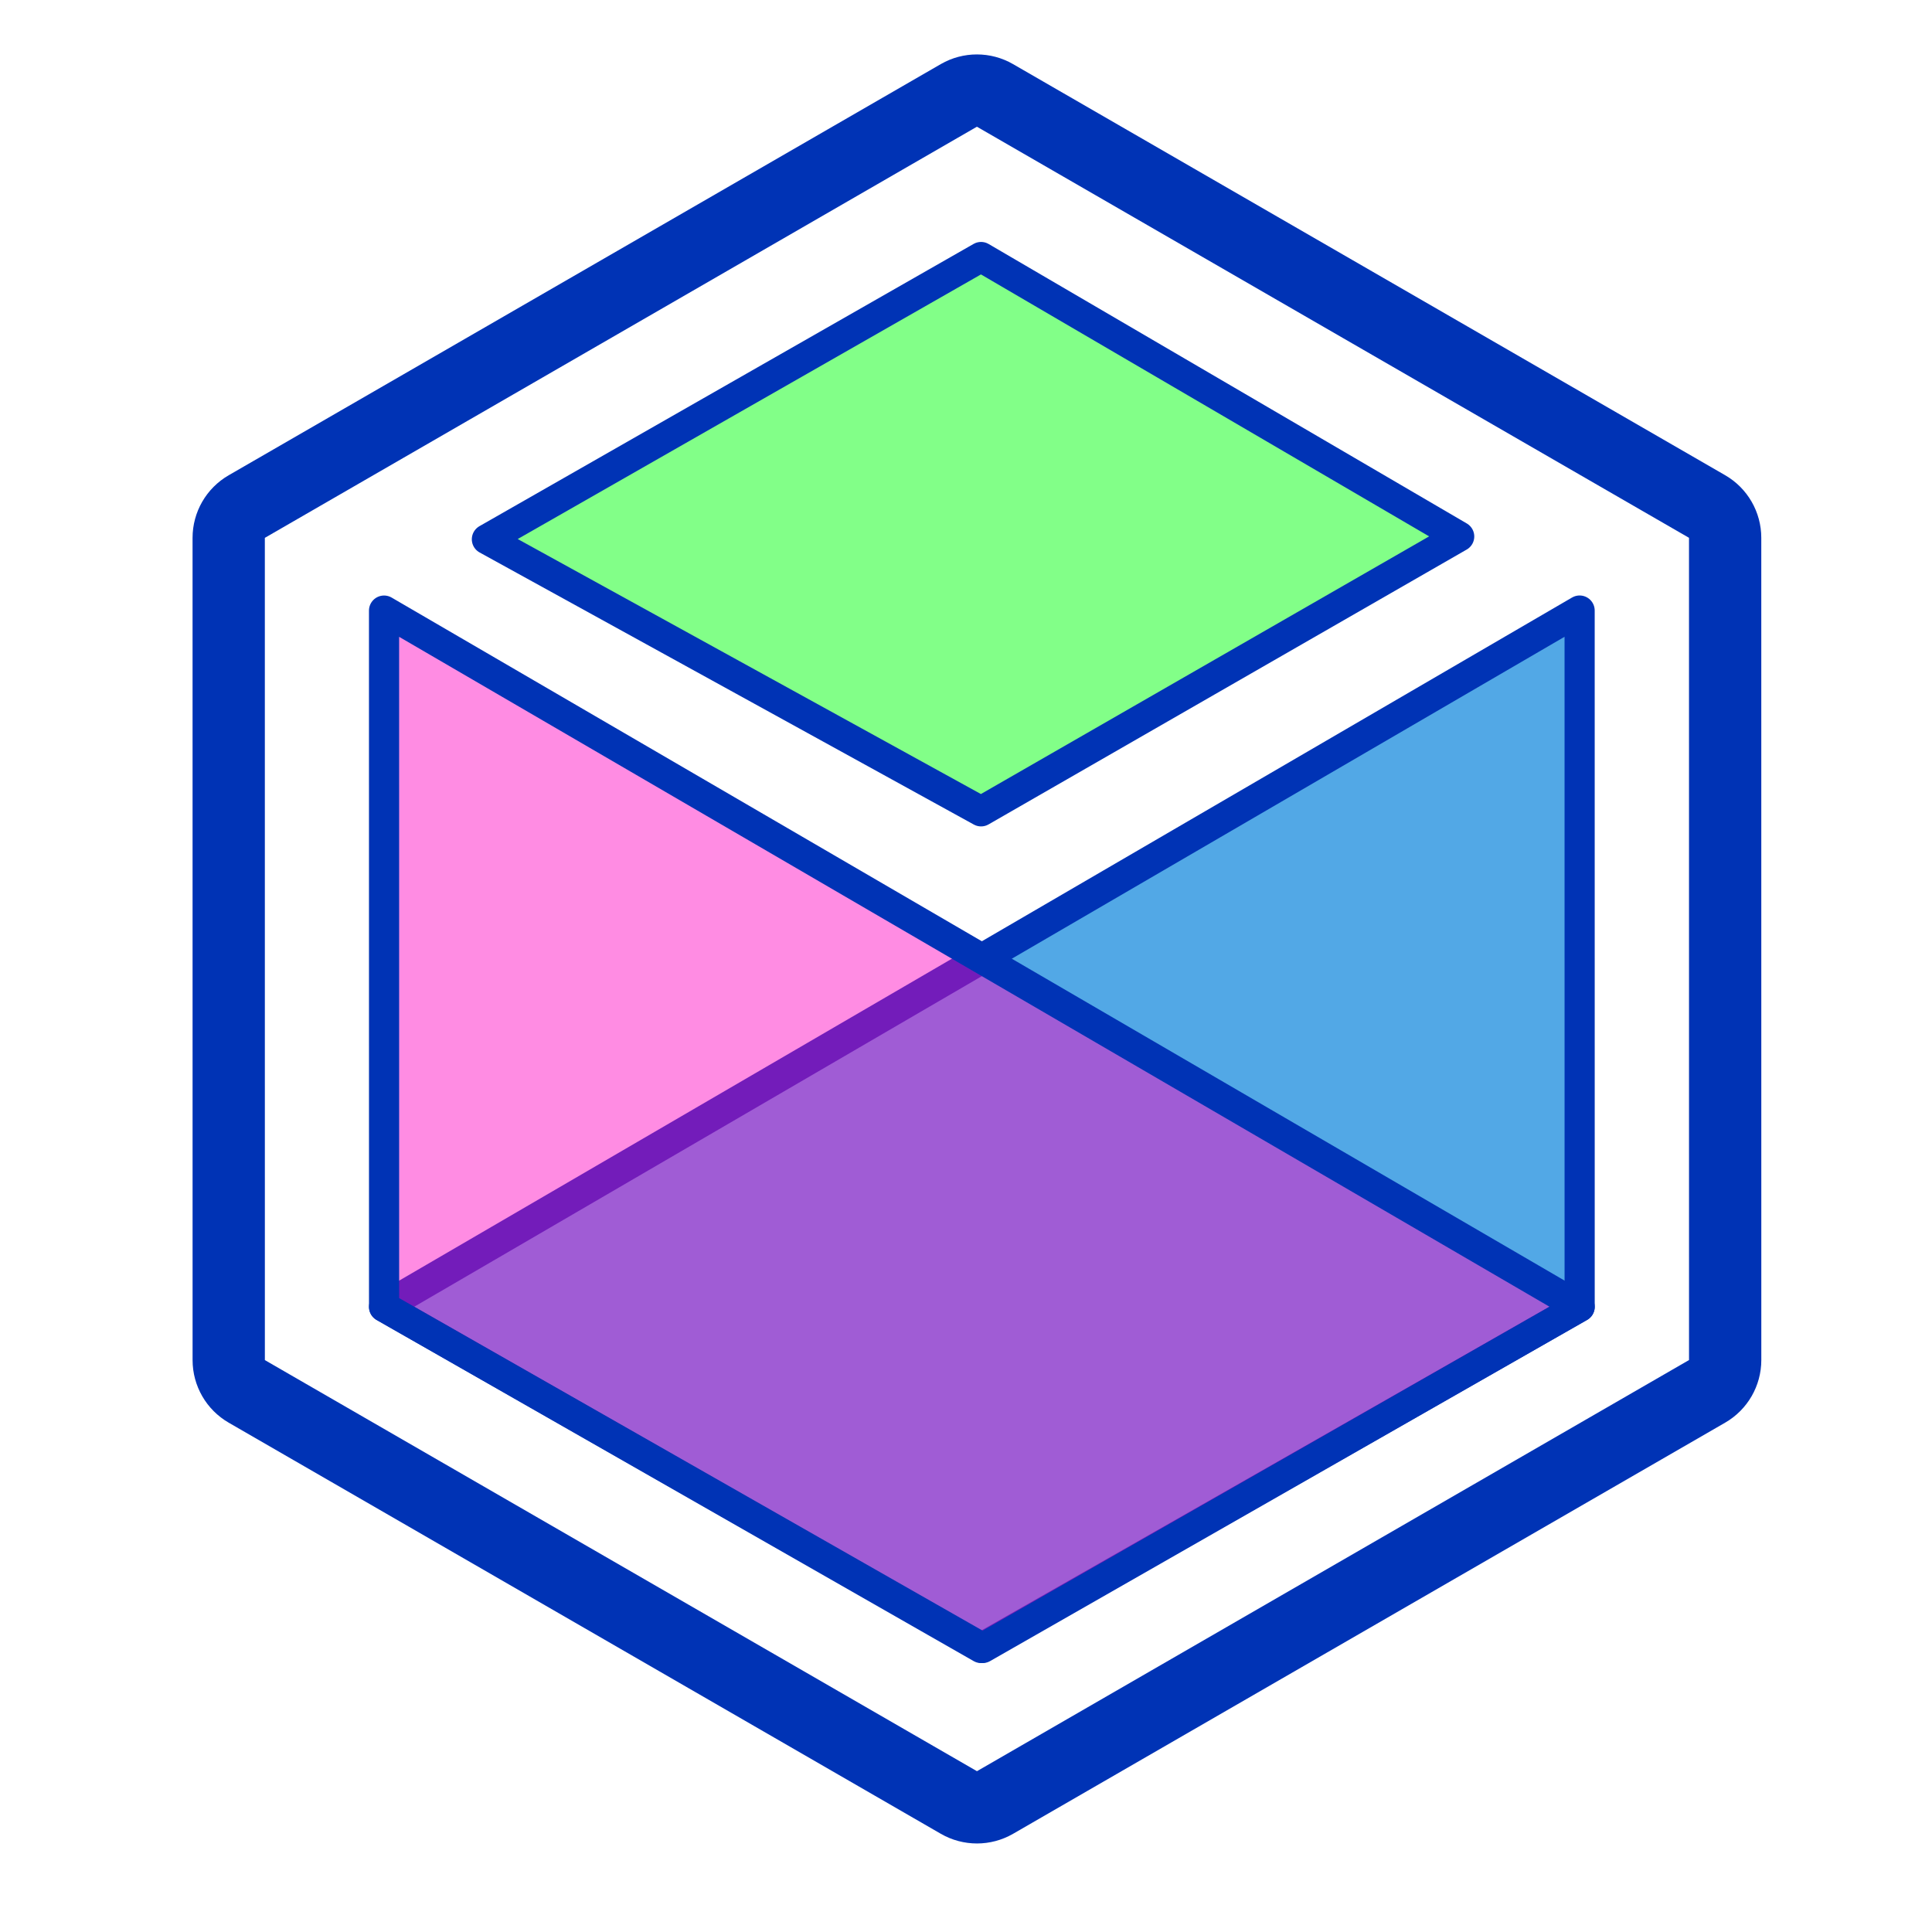
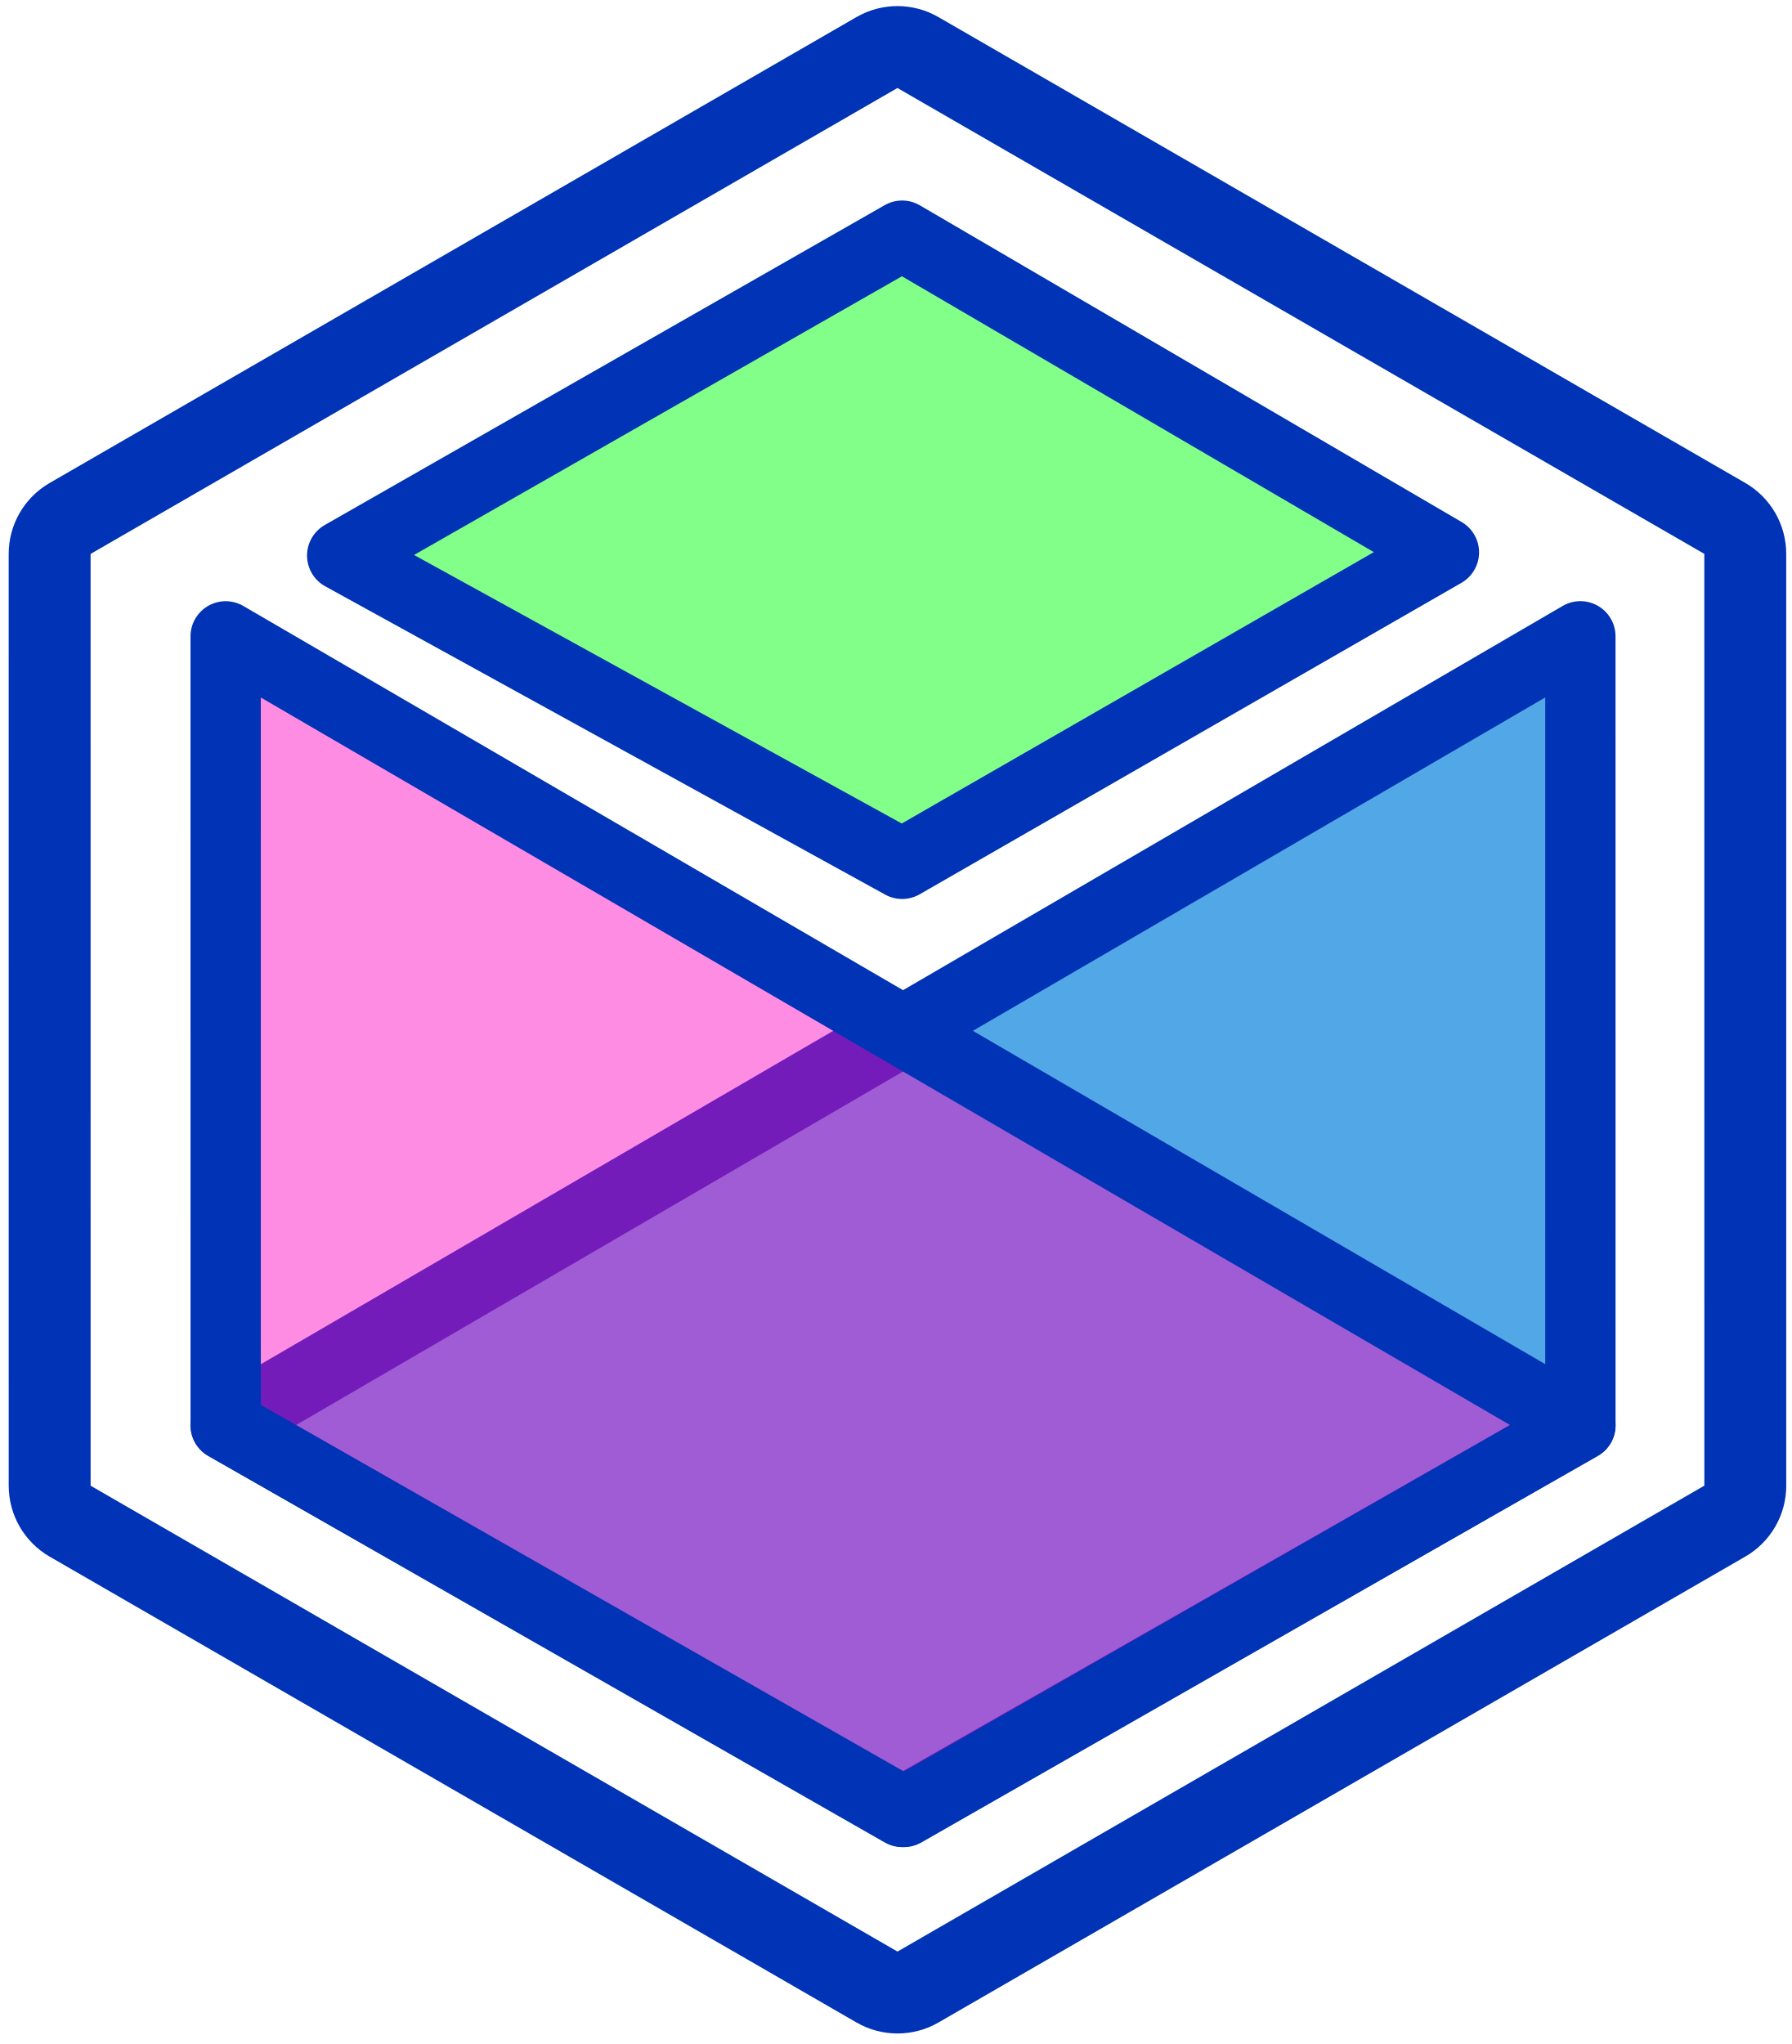
- <svg xmlns="http://www.w3.org/2000/svg" width="100%" height="100%" viewBox="0 0 512 512" version="1.1" xml:space="preserve" style="fill-rule:evenodd;clip-rule:evenodd;stroke-linecap:round;stroke-linejoin:round;stroke-miterlimit:1.5;">
-   <path d="M268.468,16.99c-5.927,-3.421 -13.229,-3.421 -19.156,0.001l-188.705,108.957c-5.927,3.422 -9.577,9.746 -9.577,16.59l0.007,217.902c0,6.844 3.652,13.168 9.579,16.589l188.712,108.945c5.927,3.422 13.229,3.421 19.156,-0.001l188.705,-108.957c5.927,-3.422 9.577,-9.746 9.577,-16.59l-0.007,-217.902c0,-6.844 -3.652,-13.167 -9.579,-16.589l-188.712,-108.945Zm-9.577,16.59l188.712,108.945l0.007,217.902l-188.705,108.957l-188.712,-108.944l-0.007,-217.903l188.705,-108.957Z" style="fill:#0033b5;" />
-   <path d="M418.623,346.32l-158.623,90.414l-158.218,-90.403l316.835,-184.527l0.006,184.516Z" style="fill:#52a8e6;stroke:#0033b5;stroke-width:7.99px;" />
-   <path d="M101.782,346.331l158.629,90.403l158.212,-90.414l-316.847,-184.505l0.006,184.516Z" style="fill:#ff00c2;fill-opacity:0.45;stroke:#0033b5;stroke-width:7.99px;" />
-   <path d="M129.033,142.914l130.955,-74.8l126.712,74.06l-126.707,72.837l-130.96,-72.097Z" style="fill:#00ff0e;fill-opacity:0.49;stroke:#0033b5;stroke-width:7.99px;" />
+ <svg xmlns="http://www.w3.org/2000/svg" width="100%" height="100%" viewBox="0 0 419 478" version="1.1" xml:space="preserve" style="fill-rule:evenodd;clip-rule:evenodd;stroke-linecap:round;stroke-linejoin:round;stroke-miterlimit:1.5;">
+   <path d="M219.468,3.99c-5.927,-3.421 -13.229,-3.421 -19.156,0.001l-188.705,108.957c-5.927,3.422 -9.577,9.746 -9.577,16.59l0.007,217.902c0,6.844 3.652,13.168 9.579,16.589l188.712,108.945c5.927,3.422 13.229,3.421 19.156,-0.001l188.705,-108.957c5.927,-3.422 9.577,-9.746 9.577,-16.59l-0.007,-217.902c0,-6.844 -3.652,-13.167 -9.579,-16.589l-188.712,-108.945Zm-9.577,16.59l188.712,108.945l0.007,217.902l-188.705,108.957l-188.712,-108.944l-0.007,-217.903l188.705,-108.957Z" style="fill:#0033b5;" />
+   <path d="M369.623,333.32l-158.623,90.414l-158.218,-90.403l316.835,-184.527l0.006,184.516Z" style="fill:#52a8e6;stroke:#0033b5;stroke-width:16.44px;" />
+   <path d="M52.782,333.331l158.629,90.403l158.212,-90.414l-316.847,-184.505l0.006,184.516Z" style="fill:#ff00c2;fill-opacity:0.45;stroke:#0033b5;stroke-width:16.44px;" />
+   <path d="M80.033,129.914l130.955,-74.8l126.712,74.06l-126.707,72.837l-130.96,-72.097Z" style="fill:#00ff0e;fill-opacity:0.49;stroke:#0033b5;stroke-width:16.44px;" />
</svg>
